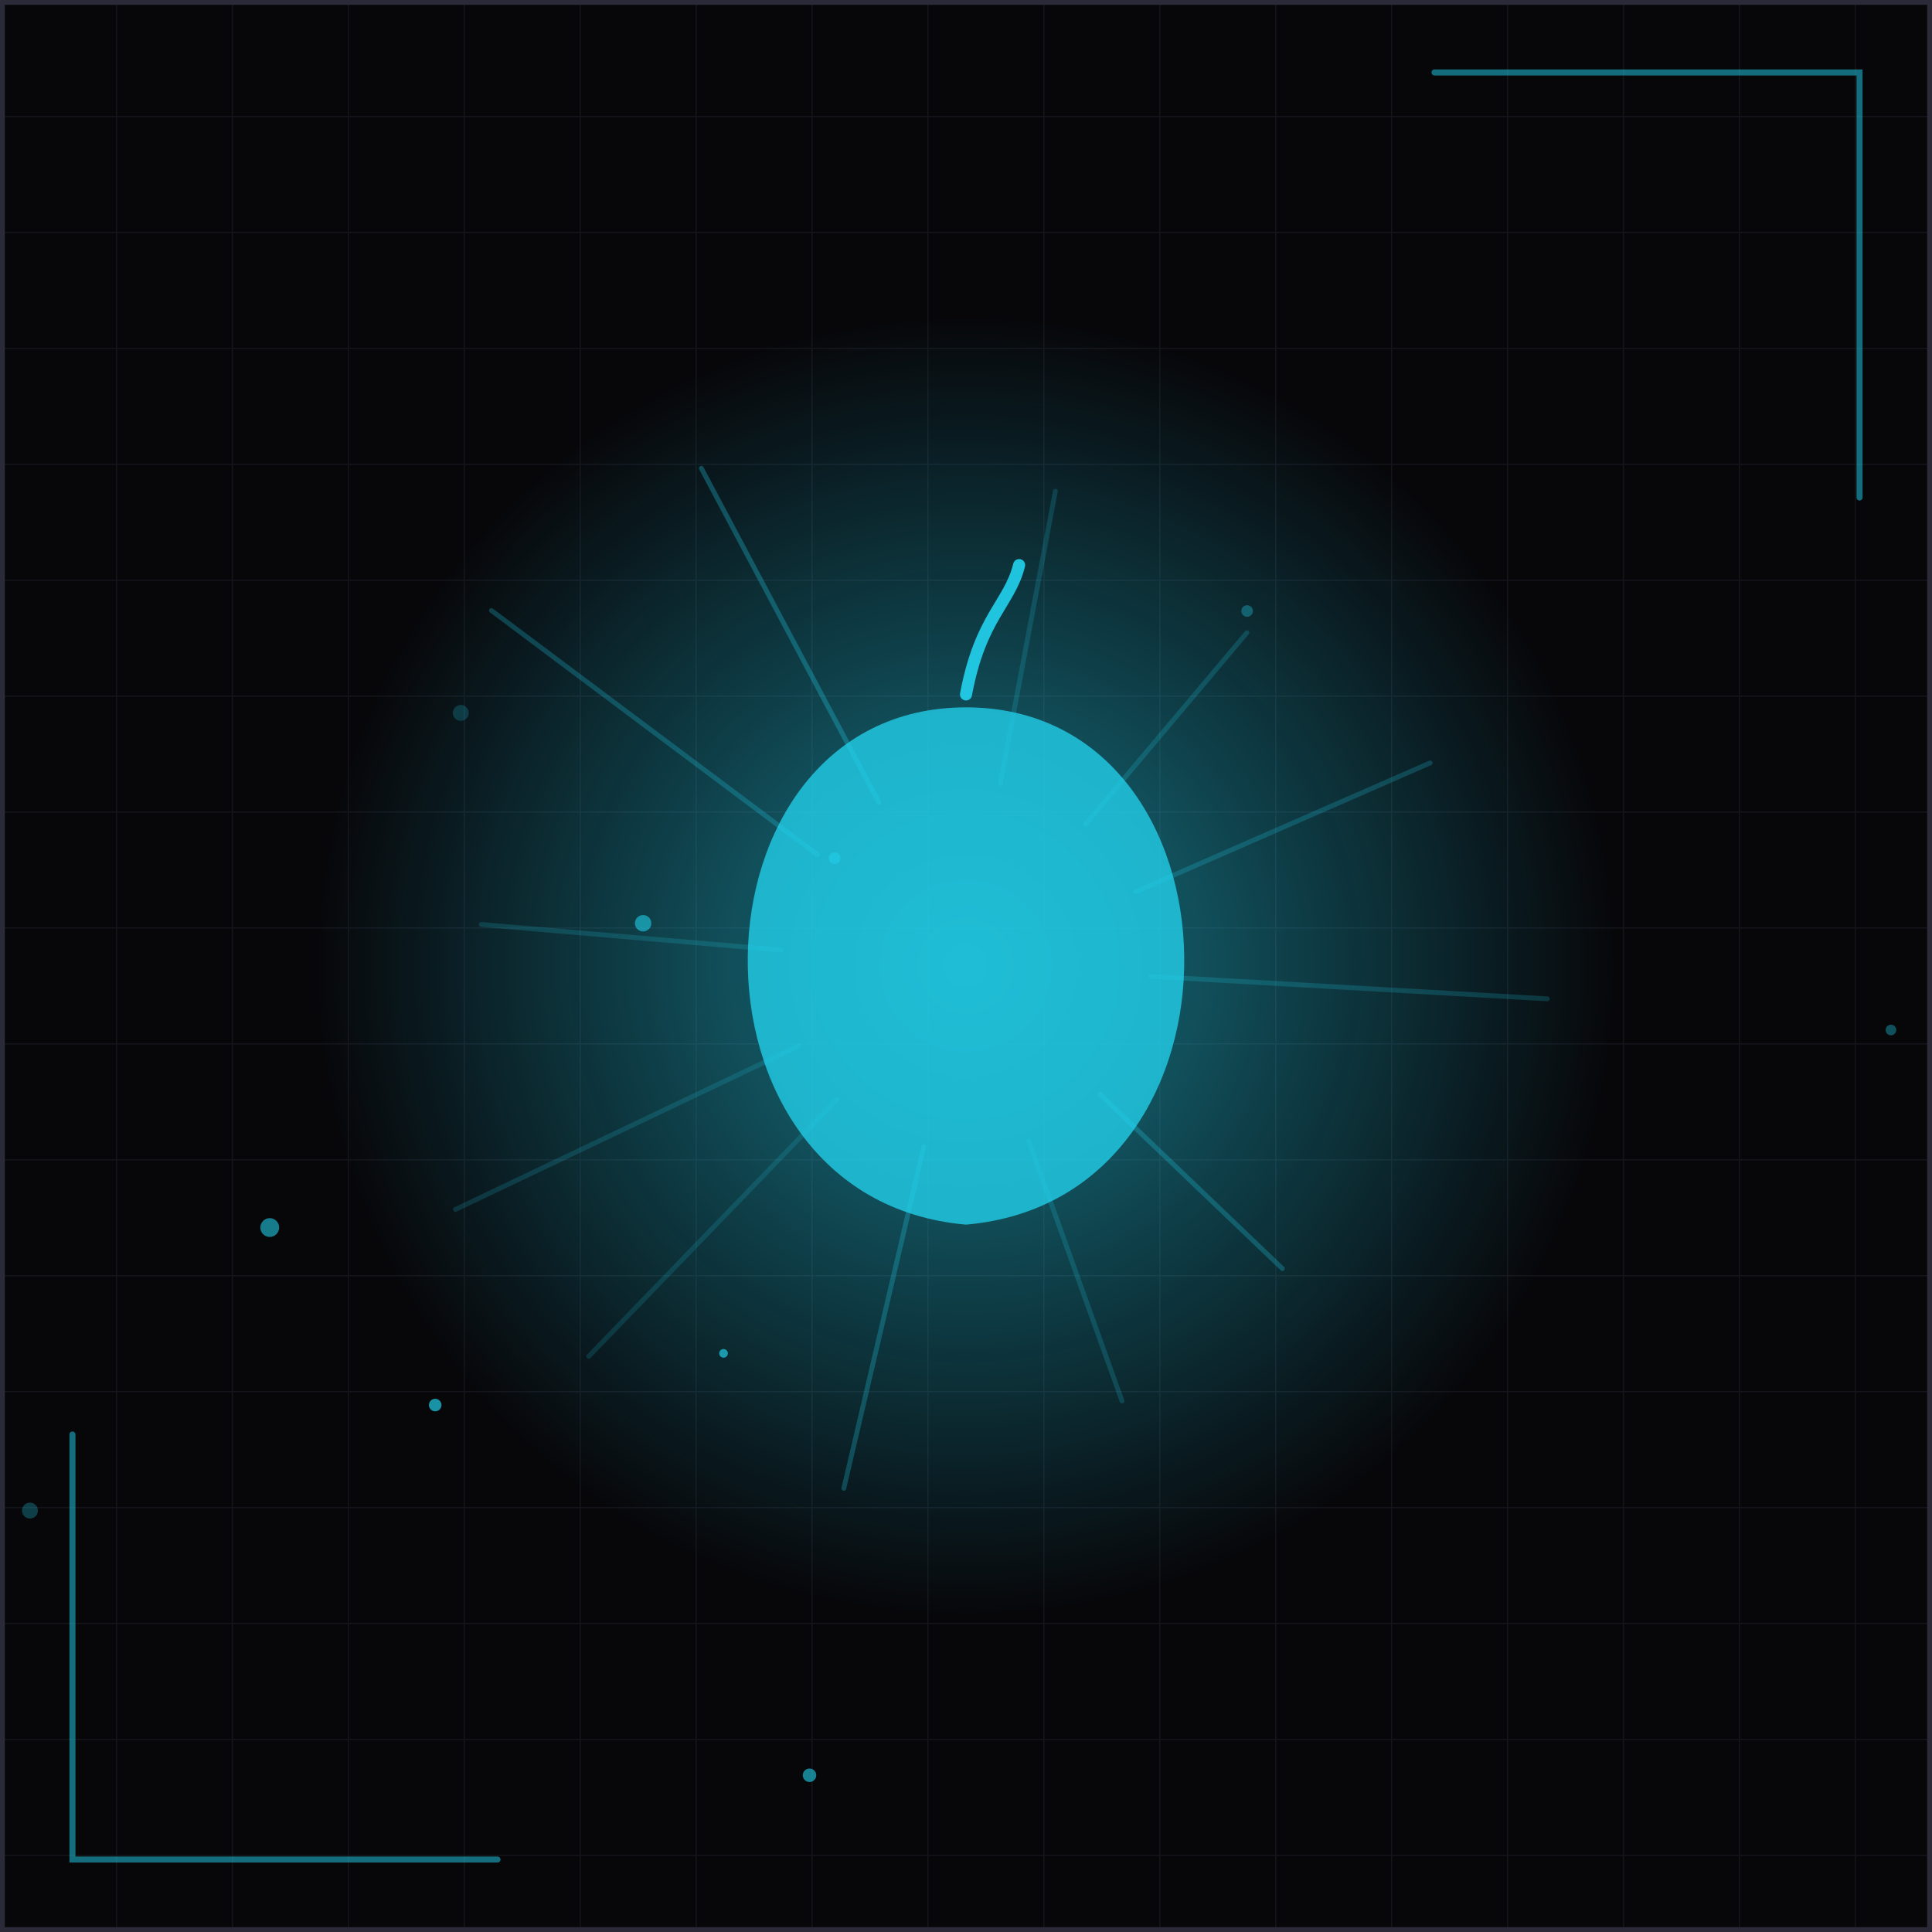
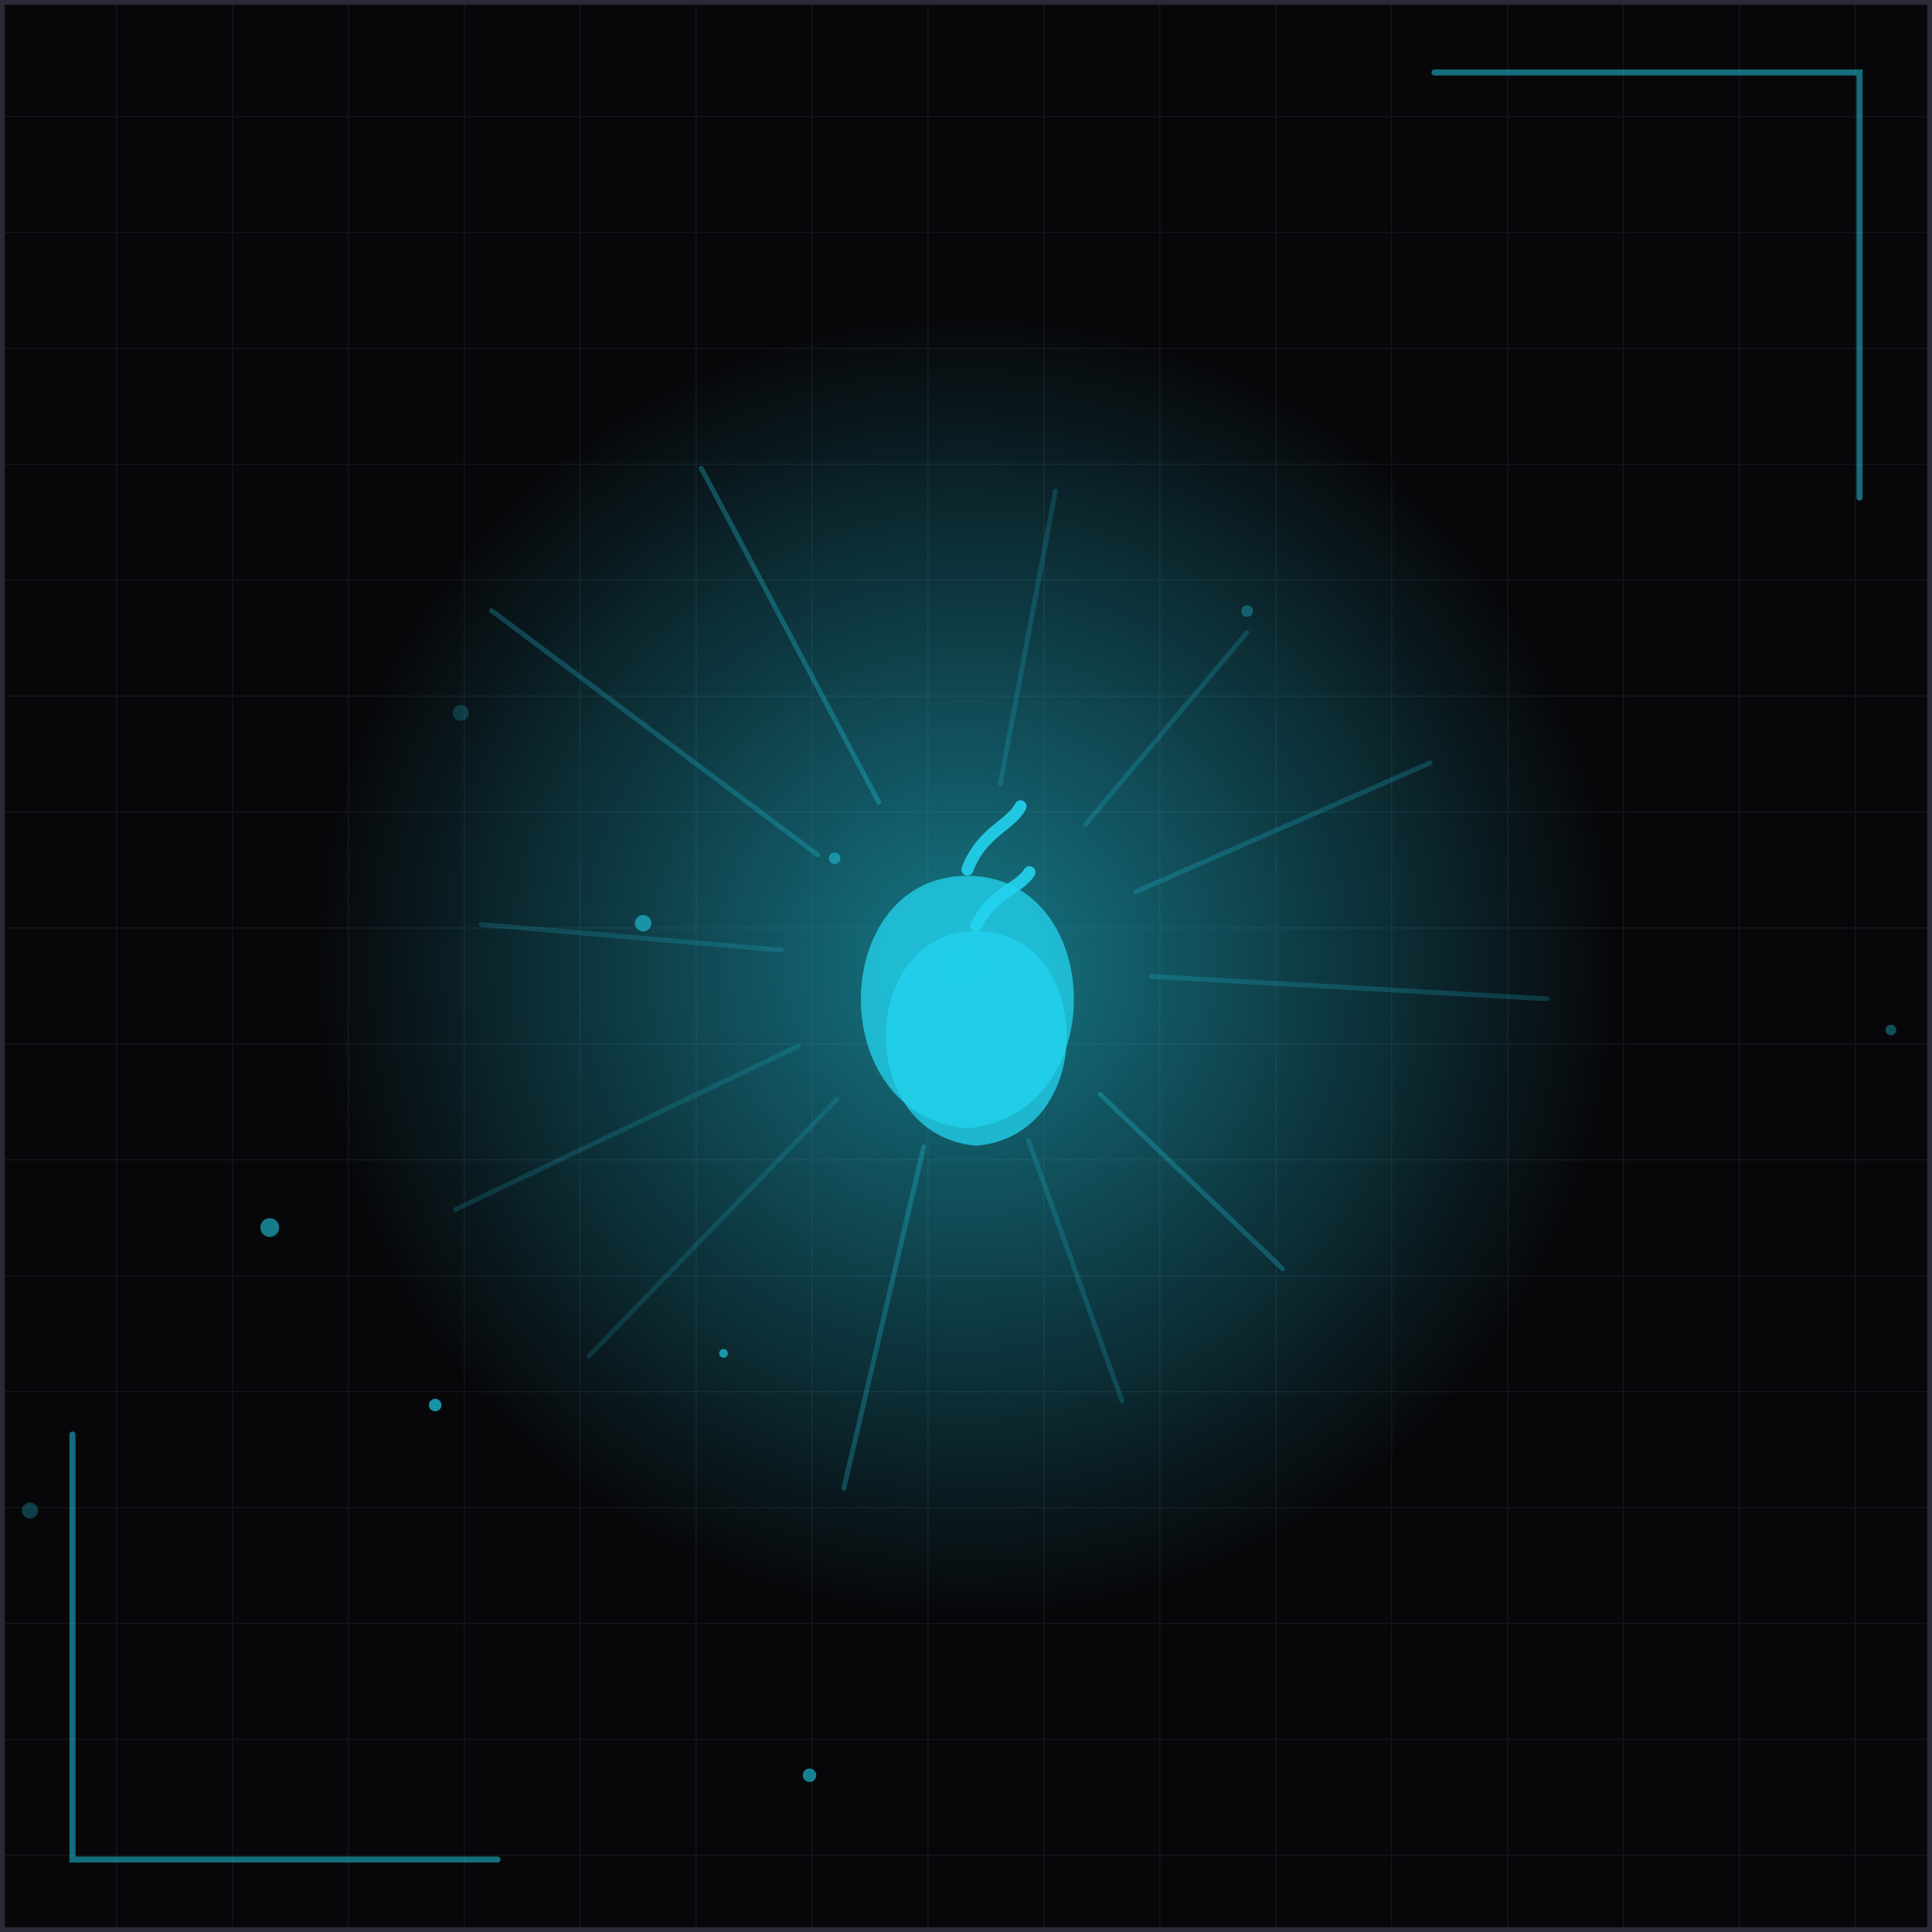
<svg xmlns="http://www.w3.org/2000/svg" width="800" height="800" viewBox="0 0 800 800">
  <rect width="800" height="800" fill="#07070a" />
  <defs>
    <pattern id="grid" width="48" height="48" patternUnits="userSpaceOnUse">
      <path d="M 48 0 L 0 0 0 48" fill="none" stroke="#2a2a38" stroke-width="1" opacity="0.35" />
    </pattern>
  </defs>
  <rect width="800" height="800" fill="url(#grid)" />
  <defs>
    <radialGradient id="glow1" cx="50%" cy="50%" r="50%">
      <stop offset="0%" stop-color="#22d3ee" stop-opacity="0.55" />
      <stop offset="100%" stop-color="#22d3ee" stop-opacity="0" />
    </radialGradient>
  </defs>
  <circle cx="400" cy="400" r="270" fill="url(#glow1)" />
  <g opacity="0.4" stroke="#22d3ee" stroke-width="2" stroke-linecap="round">
    <line x1="476.7" y1="404.3" x2="640.7" y2="413.6" opacity="0.47" />
    <line x1="455.5" y1="453.1" x2="531.0" y2="525.3" opacity="0.64" />
    <line x1="425.9" y1="472.3" x2="464.6" y2="580.1" opacity="0.46" />
    <line x1="382.5" y1="474.8" x2="349.4" y2="616.3" opacity="0.64" />
    <line x1="346.6" y1="455.2" x2="243.8" y2="561.6" opacity="0.38" />
    <line x1="330.7" y1="433.1" x2="188.6" y2="500.8" opacity="0.41" />
    <line x1="323.5" y1="393.4" x2="199.3" y2="382.8" opacity="0.42" />
    <line x1="338.5" y1="353.9" x2="203.5" y2="252.8" opacity="0.62" />
    <line x1="363.9" y1="332.2" x2="290.4" y2="193.9" opacity="0.72" />
    <line x1="414.2" y1="324.5" x2="437.0" y2="203.4" opacity="0.43" />
    <line x1="449.5" y1="341.3" x2="516.3" y2="262.0" opacity="0.47" />
    <line x1="470.4" y1="369.2" x2="592.2" y2="315.9" opacity="0.52" />
  </g>
  <circle cx="180.2" cy="581.8" r="2.6" fill="#22d3ee" opacity="0.68" />
  <circle cx="12.4" cy="625.5" r="3.3" fill="#22d3ee" opacity="0.27" />
  <circle cx="335.2" cy="735.1" r="2.8" fill="#22d3ee" opacity="0.59" />
  <circle cx="783.0" cy="426.5" r="2.2" fill="#22d3ee" opacity="0.36" />
  <circle cx="516.4" cy="253.0" r="2.4" fill="#22d3ee" opacity="0.33" />
  <circle cx="266.3" cy="382.3" r="3.4" fill="#22d3ee" opacity="0.57" />
  <circle cx="111.7" cy="508.3" r="3.9" fill="#22d3ee" opacity="0.57" />
  <circle cx="190.8" cy="295.2" r="3.3" fill="#22d3ee" opacity="0.20" />
  <circle cx="345.6" cy="355.4" r="2.4" fill="#22d3ee" opacity="0.47" />
  <circle cx="299.6" cy="560.4" r="1.8" fill="#22d3ee" opacity="0.66" />
-   <g transform="translate(400 400)" opacity="0.9">
-     <path d="M0 -107.1 C 117.81 -107.1 123.165 96.39 0 107.1 C -123.165 96.39 -117.81 -107.1 0 -107.1 Z" fill="#22d3ee" opacity="0.85" />
-     <path d="M0 -112.455 C 6 -144.585, 18 -149.94, 22 -166.005" fill="none" stroke="#22d3ee" stroke-width="5" stroke-linecap="round" />
+   <g transform="translate(404.2717 430.017)" opacity="0.9">
+     <path d="M0 -44.408 C 48.849 -44.408 51.069 39.967 0 44.408 C -51.069 39.967 -48.849 -44.408 0 -44.408 Z" fill="#22d3ee" opacity="0.85" />
+     <path d="M0 -46.628 C 6 -59.951, 18 -62.171, 22 -68.832" fill="none" stroke="#22d3ee" stroke-width="5" stroke-linecap="round" />
+   </g>
+   <g transform="translate(400.571 414.9168)" opacity="0.9">
+     <path d="M0 -52.259 C 57.485 -52.259 60.098 47.033 0 52.259 C -60.098 47.033 -57.485 -52.259 0 -52.259 Z" fill="#22d3ee" opacity="0.85" />
+     <path d="M0 -54.872 C 6 -70.55, 18 -73.163, 22 -81.002" fill="none" stroke="#22d3ee" stroke-width="5" stroke-linecap="round" />
  </g>
  <g opacity="0.5" stroke="#22d3ee" stroke-width="2.5" stroke-linecap="round">
    <path d="M 594 30 L 770 30 L 770 206" fill="none" />
    <path d="M 30 594 L 30 770 L 206 770" fill="none" />
  </g>
  <rect x="1" y="1" width="798" height="798" fill="none" stroke="#2a2a38" stroke-width="2" />
</svg>
